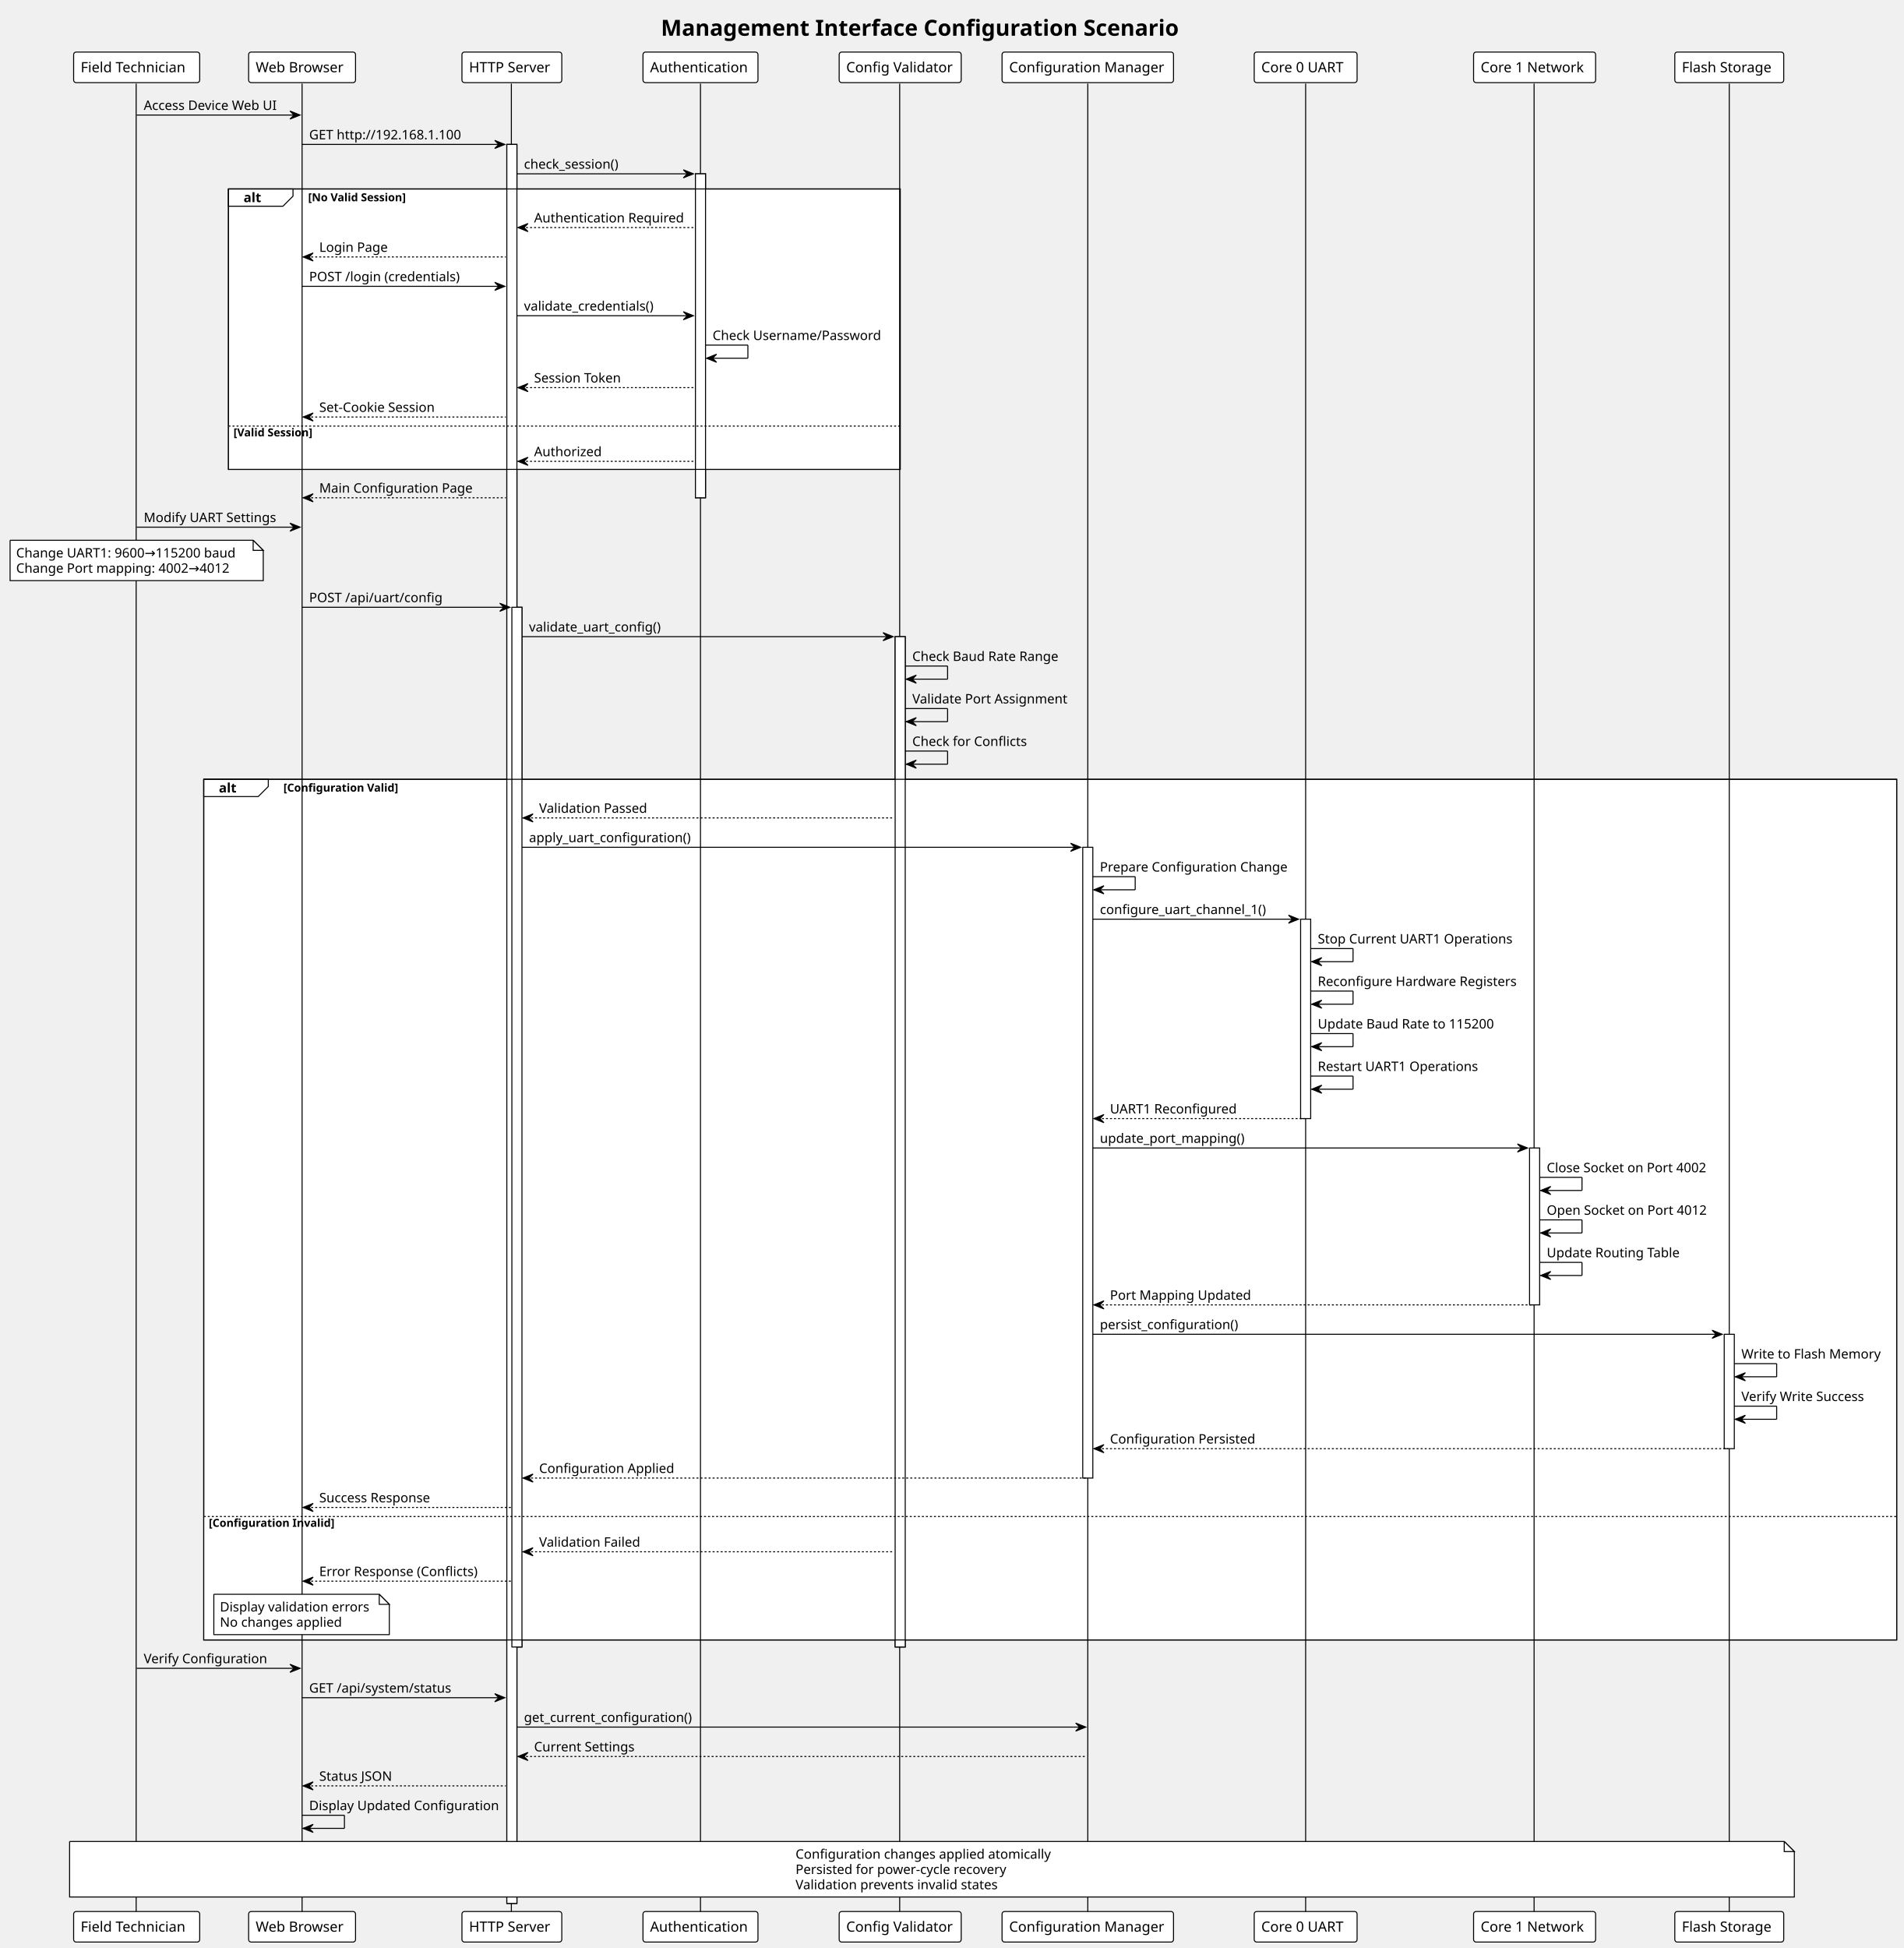
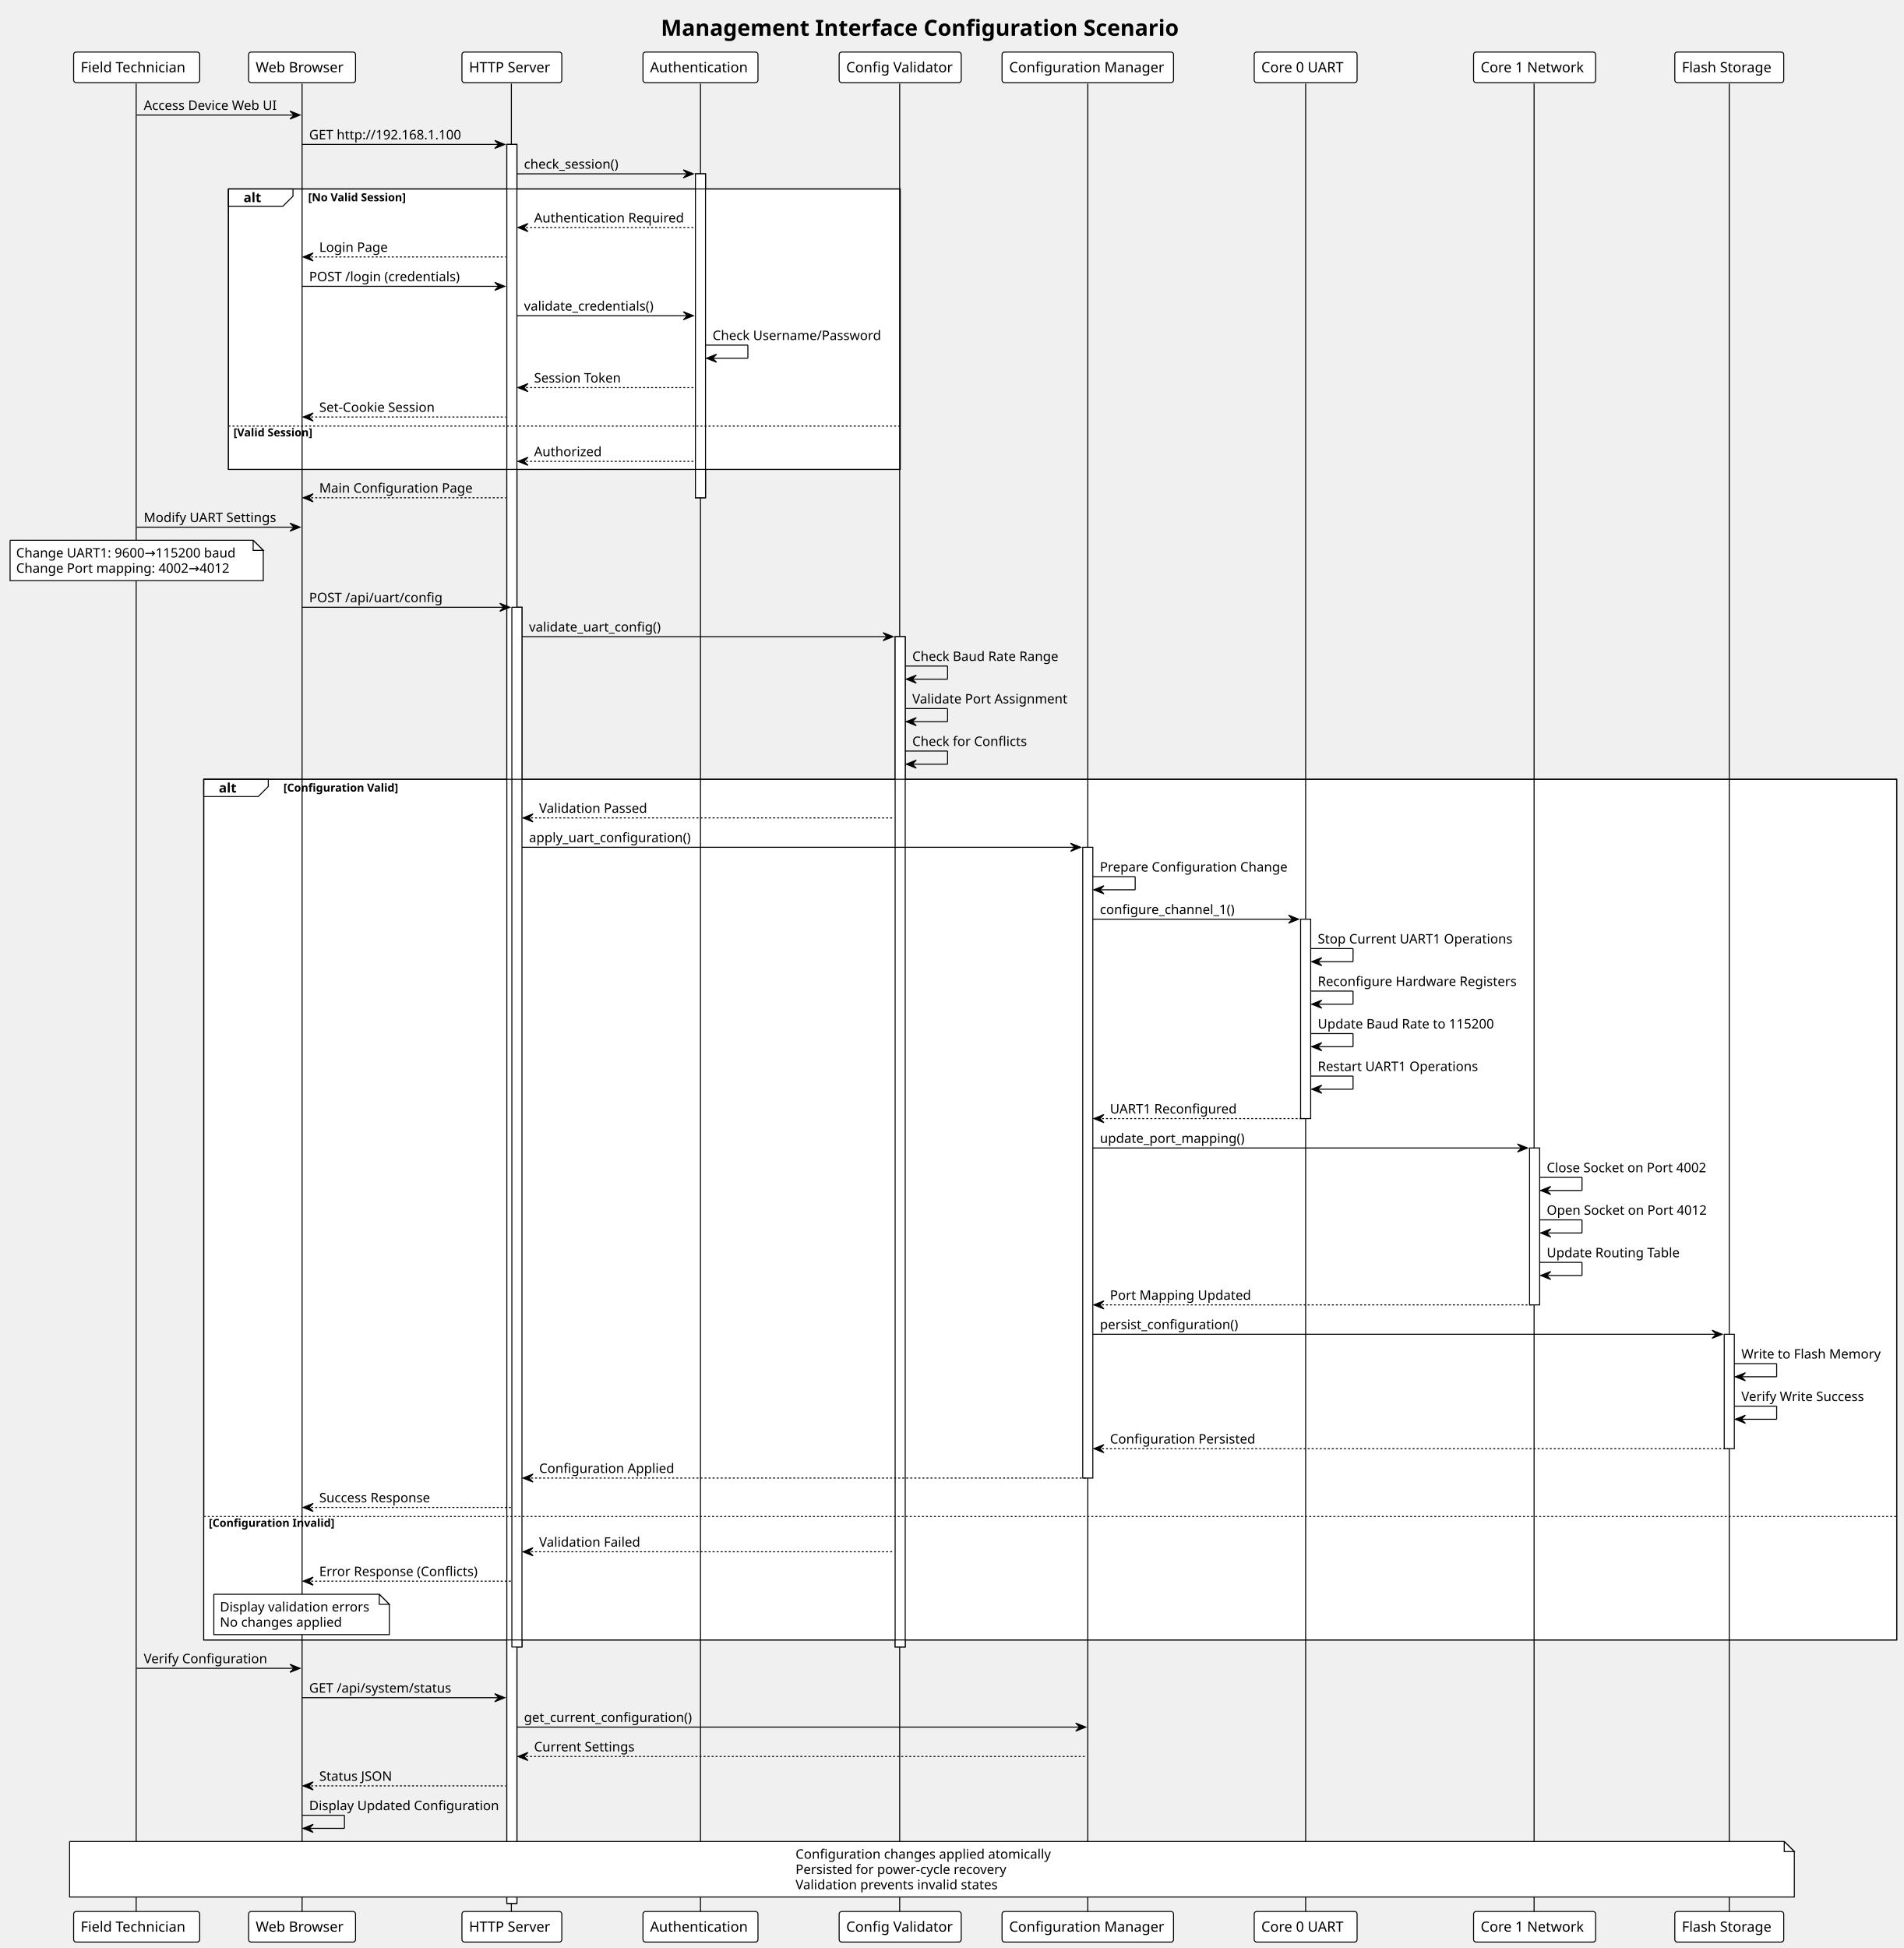
<svg xmlns="http://www.w3.org/2000/svg" contentStyleType="text/css" height="1931px" preserveAspectRatio="none" style="width:1887px;height:1931px;" version="1.1" viewBox="0 0 1887 1931" width="1887px" zoomAndPan="magnify">
  <defs />
  <g>
    <text fill="#000000" font-family="Verdana" font-size="22" font-weight="bold" lengthAdjust="spacing" textLength="584" x="655.25" y="35.421">Management Interface Configuration Scenario</text>
    <rect fill="#FFFFFF" height="1743.648" style="stroke:#000000;stroke-width:1.0;" width="10" x="502.5" y="143.172" />
    <rect fill="#FFFFFF" height="1030.656" style="stroke:#000000;stroke-width:1.0;" width="10" x="507.5" y="601.969" />
    <rect fill="#FFFFFF" height="321.133" style="stroke:#000000;stroke-width:1.0;" width="10" x="689.5" y="172.305" />
    <rect fill="#FFFFFF" height="1001.523" style="stroke:#000000;stroke-width:1.0;" width="10" x="887.5" y="631.102" />
    <rect fill="#FFFFFF" height="625.258" style="stroke:#000000;stroke-width:1.0;" width="10" x="1073.5" y="839.898" />
    <rect fill="#FFFFFF" height="197.664" style="stroke:#000000;stroke-width:1.0;" width="10" x="1289.5" y="911.164" />
    <rect fill="#FFFFFF" height="155.531" style="stroke:#000000;stroke-width:1.0;" width="10" x="1516.5" y="1137.961" />
    <rect fill="#FFFFFF" height="113.398" style="stroke:#000000;stroke-width:1.0;" width="10" x="1709.5" y="1322.625" />
    <rect fill="#FFFFFF" height="278" style="stroke:#000000;stroke-width:1.0;" width="666" x="226.5" y="187.305" />
    <rect fill="#FFFFFF" height="43.938" style="stroke:none;stroke-width:1.0;" width="666" x="226.5" y="421.367" />
    <rect fill="#FFFFFF" height="853.125" style="stroke:#000000;stroke-width:1.0;" width="1678.5" x="202" y="772.5" />
    <rect fill="#FFFFFF" height="123.336" style="stroke:none;stroke-width:1.0;" width="1678.5" x="202" y="1502.289" />
    <line style="stroke:#000000;stroke-width:1.0;" x1="135" x2="135" y1="82.906" y2="1895.82" />
    <line style="stroke:#000000;stroke-width:1.0;" x1="299.5" x2="299.5" y1="82.906" y2="1895.82" />
    <line style="stroke:#000000;stroke-width:1.0;" x1="507" x2="507" y1="82.906" y2="1895.82" />
    <line style="stroke:#000000;stroke-width:1.0;" x1="694.5" x2="694.5" y1="82.906" y2="1895.82" />
    <line style="stroke:#000000;stroke-width:1.0;" x1="892" x2="892" y1="82.906" y2="1895.82" />
    <line style="stroke:#000000;stroke-width:1.0;" x1="1078.5" x2="1078.5" y1="82.906" y2="1895.82" />
    <line style="stroke:#000000;stroke-width:1.0;" x1="1294.5" x2="1294.5" y1="82.906" y2="1895.82" />
    <line style="stroke:#000000;stroke-width:1.0;" x1="1521" x2="1521" y1="82.906" y2="1895.82" />
    <line style="stroke:#000000;stroke-width:1.0;" x1="1714.5" x2="1714.5" y1="82.906" y2="1895.82" />
    <rect fill="#FFFFFF" height="30.297" rx="2.5" ry="2.5" style="stroke:#000000;stroke-width:1.0;" width="125" x="73" y="51.609" />
    <text fill="#000000" font-family="Verdana" font-size="14" lengthAdjust="spacing" textLength="111" x="80" y="71.605">Field Technician</text>
    <rect fill="#FFFFFF" height="30.297" rx="2.5" ry="2.5" style="stroke:#000000;stroke-width:1.0;" width="125" x="73" y="1894.82" />
    <text fill="#000000" font-family="Verdana" font-size="14" lengthAdjust="spacing" textLength="111" x="80" y="1914.815">Field Technician</text>
    <rect fill="#FFFFFF" height="30.297" rx="2.5" ry="2.5" style="stroke:#000000;stroke-width:1.0;" width="106" x="246.5" y="51.609" />
    <text fill="#000000" font-family="Verdana" font-size="14" lengthAdjust="spacing" textLength="92" x="253.5" y="71.605">Web Browser</text>
    <rect fill="#FFFFFF" height="30.297" rx="2.5" ry="2.5" style="stroke:#000000;stroke-width:1.0;" width="106" x="246.5" y="1894.82" />
    <text fill="#000000" font-family="Verdana" font-size="14" lengthAdjust="spacing" textLength="92" x="253.5" y="1914.815">Web Browser</text>
    <rect fill="#FFFFFF" height="30.297" rx="2.5" ry="2.5" style="stroke:#000000;stroke-width:1.0;" width="99" x="458" y="51.609" />
    <text fill="#000000" font-family="Verdana" font-size="14" lengthAdjust="spacing" textLength="85" x="465" y="71.605">HTTP Server</text>
    <rect fill="#FFFFFF" height="30.297" rx="2.5" ry="2.5" style="stroke:#000000;stroke-width:1.0;" width="99" x="458" y="1894.82" />
    <text fill="#000000" font-family="Verdana" font-size="14" lengthAdjust="spacing" textLength="85" x="465" y="1914.815">HTTP Server</text>
    <rect fill="#FFFFFF" height="30.297" rx="2.5" ry="2.5" style="stroke:#000000;stroke-width:1.0;" width="114" x="637.5" y="51.609" />
    <text fill="#000000" font-family="Verdana" font-size="14" lengthAdjust="spacing" textLength="100" x="644.5" y="71.605">Authentication</text>
    <rect fill="#FFFFFF" height="30.297" rx="2.5" ry="2.5" style="stroke:#000000;stroke-width:1.0;" width="114" x="637.5" y="1894.82" />
    <text fill="#000000" font-family="Verdana" font-size="14" lengthAdjust="spacing" textLength="100" x="644.5" y="1914.815">Authentication</text>
    <rect fill="#FFFFFF" height="30.297" rx="2.5" ry="2.5" style="stroke:#000000;stroke-width:1.0;" width="121" x="832" y="51.609" />
    <text fill="#000000" font-family="Verdana" font-size="14" lengthAdjust="spacing" textLength="107" x="839" y="71.605">Config Validator</text>
    <rect fill="#FFFFFF" height="30.297" rx="2.5" ry="2.5" style="stroke:#000000;stroke-width:1.0;" width="121" x="832" y="1894.82" />
    <text fill="#000000" font-family="Verdana" font-size="14" lengthAdjust="spacing" textLength="107" x="839" y="1914.815">Config Validator</text>
    <rect fill="#FFFFFF" height="30.297" rx="2.5" ry="2.5" style="stroke:#000000;stroke-width:1.0;" width="170" x="993.5" y="51.609" />
    <text fill="#000000" font-family="Verdana" font-size="14" lengthAdjust="spacing" textLength="156" x="1000.5" y="71.605">Configuration Manager</text>
    <rect fill="#FFFFFF" height="30.297" rx="2.5" ry="2.5" style="stroke:#000000;stroke-width:1.0;" width="170" x="993.5" y="1894.82" />
    <text fill="#000000" font-family="Verdana" font-size="14" lengthAdjust="spacing" textLength="156" x="1000.5" y="1914.815">Configuration Manager</text>
    <rect fill="#FFFFFF" height="30.297" rx="2.5" ry="2.5" style="stroke:#000000;stroke-width:1.0;" width="102" x="1243.5" y="51.609" />
    <text fill="#000000" font-family="Verdana" font-size="14" lengthAdjust="spacing" textLength="88" x="1250.5" y="71.605">Core 0 UART</text>
    <rect fill="#FFFFFF" height="30.297" rx="2.5" ry="2.5" style="stroke:#000000;stroke-width:1.0;" width="102" x="1243.5" y="1894.82" />
    <text fill="#000000" font-family="Verdana" font-size="14" lengthAdjust="spacing" textLength="88" x="1250.5" y="1914.815">Core 0 UART</text>
    <rect fill="#FFFFFF" height="30.297" rx="2.5" ry="2.5" style="stroke:#000000;stroke-width:1.0;" width="121" x="1461" y="51.609" />
    <text fill="#000000" font-family="Verdana" font-size="14" lengthAdjust="spacing" textLength="107" x="1468" y="71.605">Core 1 Network</text>
    <rect fill="#FFFFFF" height="30.297" rx="2.5" ry="2.5" style="stroke:#000000;stroke-width:1.0;" width="121" x="1461" y="1894.82" />
    <text fill="#000000" font-family="Verdana" font-size="14" lengthAdjust="spacing" textLength="107" x="1468" y="1914.815">Core 1 Network</text>
    <rect fill="#FFFFFF" height="30.297" rx="2.5" ry="2.5" style="stroke:#000000;stroke-width:1.0;" width="108" x="1660.5" y="51.609" />
    <text fill="#000000" font-family="Verdana" font-size="14" lengthAdjust="spacing" textLength="94" x="1667.5" y="71.605">Flash Storage</text>
    <rect fill="#FFFFFF" height="30.297" rx="2.5" ry="2.5" style="stroke:#000000;stroke-width:1.0;" width="108" x="1660.5" y="1894.82" />
    <text fill="#000000" font-family="Verdana" font-size="14" lengthAdjust="spacing" textLength="94" x="1667.5" y="1914.815">Flash Storage</text>
    <rect fill="#FFFFFF" height="1743.648" style="stroke:#000000;stroke-width:1.0;" width="10" x="502.5" y="143.172" />
    <rect fill="#FFFFFF" height="1030.656" style="stroke:#000000;stroke-width:1.0;" width="10" x="507.5" y="601.969" />
    <rect fill="#FFFFFF" height="321.133" style="stroke:#000000;stroke-width:1.0;" width="10" x="689.5" y="172.305" />
    <rect fill="#FFFFFF" height="1001.523" style="stroke:#000000;stroke-width:1.0;" width="10" x="887.5" y="631.102" />
    <rect fill="#FFFFFF" height="625.258" style="stroke:#000000;stroke-width:1.0;" width="10" x="1073.5" y="839.898" />
    <rect fill="#FFFFFF" height="197.664" style="stroke:#000000;stroke-width:1.0;" width="10" x="1289.5" y="911.164" />
    <rect fill="#FFFFFF" height="155.531" style="stroke:#000000;stroke-width:1.0;" width="10" x="1516.5" y="1137.961" />
    <rect fill="#FFFFFF" height="113.398" style="stroke:#000000;stroke-width:1.0;" width="10" x="1709.5" y="1322.625" />
    <polygon fill="#000000" points="287.5,110.039,297.5,114.039,287.5,118.039,291.5,114.039" style="stroke:#000000;stroke-width:1.0;" />
    <line style="stroke:#000000;stroke-width:1.0;" x1="135.5" x2="293.5" y1="114.039" y2="114.039" />
    <text fill="#000000" font-family="Verdana" font-size="13" lengthAdjust="spacing" textLength="140" x="142.5" y="108.973">Access Device Web UI</text>
    <polygon fill="#000000" points="490.5,139.172,500.5,143.172,490.5,147.172,494.5,143.172" style="stroke:#000000;stroke-width:1.0;" />
    <line style="stroke:#000000;stroke-width:1.0;" x1="299.5" x2="496.5" y1="143.172" y2="143.172" />
    <text fill="#000000" font-family="Verdana" font-size="13" lengthAdjust="spacing" textLength="159" x="306.5" y="138.106">GET http://192.168.1.100</text>
    <polygon fill="#000000" points="677.5,168.305,687.5,172.305,677.5,176.305,681.5,172.305" style="stroke:#000000;stroke-width:1.0;" />
    <line style="stroke:#000000;stroke-width:1.0;" x1="512.5" x2="683.5" y1="172.305" y2="172.305" />
    <text fill="#000000" font-family="Verdana" font-size="13" lengthAdjust="spacing" textLength="102" x="519.5" y="167.239">check_session()</text>
    <path d="M226.5,187.305 L290.5,187.305 L290.5,194.438 L280.5,204.438 L226.5,204.438 L226.5,187.305 " fill="#FFFFFF" style="stroke:#000000;stroke-width:1.0;" />
    <rect fill="none" height="278" style="stroke:#000000;stroke-width:1.0;" width="666" x="226.5" y="187.305" />
    <text fill="#000000" font-family="Verdana" font-size="13" font-weight="bold" lengthAdjust="spacing" textLength="19" x="241.5" y="200.372">alt</text>
    <text fill="#000000" font-family="Verdana" font-size="11" font-weight="bold" lengthAdjust="spacing" textLength="117" x="305.5" y="199.515">[No Valid Session]</text>
    <polygon fill="#000000" points="523.5,221.57,513.5,225.57,523.5,229.57,519.5,225.57" style="stroke:#000000;stroke-width:1.0;" />
    <line style="stroke:#000000;stroke-width:1.0;stroke-dasharray:2.0,2.0;" x1="517.5" x2="688.5" y1="225.57" y2="225.57" />
    <text fill="#000000" font-family="Verdana" font-size="13" lengthAdjust="spacing" textLength="153" x="529.5" y="220.504">Authentication Required</text>
    <polygon fill="#000000" points="310.5,250.703,300.5,254.703,310.5,258.703,306.5,254.703" style="stroke:#000000;stroke-width:1.0;" />
    <line style="stroke:#000000;stroke-width:1.0;stroke-dasharray:2.0,2.0;" x1="304.5" x2="501.5" y1="254.703" y2="254.703" />
    <text fill="#000000" font-family="Verdana" font-size="13" lengthAdjust="spacing" textLength="70" x="316.5" y="249.637">Login Page</text>
    <polygon fill="#000000" points="490.5,279.836,500.5,283.836,490.5,287.836,494.5,283.836" style="stroke:#000000;stroke-width:1.0;" />
    <line style="stroke:#000000;stroke-width:1.0;" x1="299.5" x2="496.5" y1="283.836" y2="283.836" />
    <text fill="#000000" font-family="Verdana" font-size="13" lengthAdjust="spacing" textLength="156" x="306.5" y="278.77">POST /login (credentials)</text>
    <polygon fill="#000000" points="677.5,308.969,687.5,312.969,677.5,316.969,681.5,312.969" style="stroke:#000000;stroke-width:1.0;" />
    <line style="stroke:#000000;stroke-width:1.0;" x1="512.5" x2="683.5" y1="312.969" y2="312.969" />
    <text fill="#000000" font-family="Verdana" font-size="13" lengthAdjust="spacing" textLength="137" x="519.5" y="307.903">validate_credentials()</text>
    <line style="stroke:#000000;stroke-width:1.0;" x1="699.5" x2="741.5" y1="342.102" y2="342.102" />
    <line style="stroke:#000000;stroke-width:1.0;" x1="741.5" x2="741.5" y1="342.102" y2="355.102" />
    <line style="stroke:#000000;stroke-width:1.0;" x1="700.5" x2="741.5" y1="355.102" y2="355.102" />
    <polygon fill="#000000" points="710.5,351.102,700.5,355.102,710.5,359.102,706.5,355.102" style="stroke:#000000;stroke-width:1.0;" />
    <text fill="#000000" font-family="Verdana" font-size="13" lengthAdjust="spacing" textLength="174" x="706.5" y="337.036">Check Username/Password</text>
    <polygon fill="#000000" points="523.5,380.234,513.5,384.234,523.5,388.234,519.5,384.234" style="stroke:#000000;stroke-width:1.0;" />
    <line style="stroke:#000000;stroke-width:1.0;stroke-dasharray:2.0,2.0;" x1="517.5" x2="688.5" y1="384.234" y2="384.234" />
    <text fill="#000000" font-family="Verdana" font-size="13" lengthAdjust="spacing" textLength="92" x="529.5" y="379.168">Session Token</text>
    <polygon fill="#000000" points="310.5,409.367,300.5,413.367,310.5,417.367,306.5,413.367" style="stroke:#000000;stroke-width:1.0;" />
    <line style="stroke:#000000;stroke-width:1.0;stroke-dasharray:2.0,2.0;" x1="304.5" x2="501.5" y1="413.367" y2="413.367" />
    <text fill="#000000" font-family="Verdana" font-size="13" lengthAdjust="spacing" textLength="124" x="316.5" y="408.301">Set-Cookie Session</text>
    <line style="stroke:#000000;stroke-width:1.0;stroke-dasharray:2.0,2.0;" x1="226.5" x2="892.5" y1="422.367" y2="422.367" />
    <text fill="#000000" font-family="Verdana" font-size="11" font-weight="bold" lengthAdjust="spacing" textLength="96" x="231.5" y="432.578">[Valid Session]</text>
    <polygon fill="#000000" points="523.5,453.305,513.5,457.305,523.5,461.305,519.5,457.305" style="stroke:#000000;stroke-width:1.0;" />
    <line style="stroke:#000000;stroke-width:1.0;stroke-dasharray:2.0,2.0;" x1="517.5" x2="688.5" y1="457.305" y2="457.305" />
    <text fill="#000000" font-family="Verdana" font-size="13" lengthAdjust="spacing" textLength="69" x="529.5" y="452.239">Authorized</text>
    <polygon fill="#000000" points="310.5,489.438,300.5,493.438,310.5,497.438,306.5,493.438" style="stroke:#000000;stroke-width:1.0;" />
    <line style="stroke:#000000;stroke-width:1.0;stroke-dasharray:2.0,2.0;" x1="304.5" x2="501.5" y1="493.438" y2="493.438" />
    <text fill="#000000" font-family="Verdana" font-size="13" lengthAdjust="spacing" textLength="155" x="316.5" y="488.372">Main Configuration Page</text>
    <polygon fill="#000000" points="287.5,518.57,297.5,522.57,287.5,526.57,291.5,522.57" style="stroke:#000000;stroke-width:1.0;" />
    <line style="stroke:#000000;stroke-width:1.0;" x1="135.5" x2="293.5" y1="522.57" y2="522.57" />
    <text fill="#000000" font-family="Verdana" font-size="13" lengthAdjust="spacing" textLength="136" x="142.5" y="517.504">Modify UART Settings</text>
    <path d="M10,535.57 L10,575.57 L261,575.57 L261,545.57 L251,535.57 L10,535.57 " fill="#FFFFFF" style="stroke:#000000;stroke-width:1.0;" />
    <path d="M251,535.57 L251,545.57 L261,545.57 L251,535.57 " fill="#FFFFFF" style="stroke:#000000;stroke-width:1.0;" />
    <text fill="#000000" font-family="Verdana" font-size="13" lengthAdjust="spacing" textLength="230" x="16" y="552.637">Change UART1: 9600→115200 baud</text>
    <text fill="#000000" font-family="Verdana" font-size="13" lengthAdjust="spacing" textLength="222" x="16" y="567.77">Change Port mapping: 4002→4012</text>
    <polygon fill="#000000" points="495.5,597.969,505.5,601.969,495.5,605.969,499.5,601.969" style="stroke:#000000;stroke-width:1.0;" />
    <line style="stroke:#000000;stroke-width:1.0;" x1="299.5" x2="501.5" y1="601.969" y2="601.969" />
    <text fill="#000000" font-family="Verdana" font-size="13" lengthAdjust="spacing" textLength="133" x="306.5" y="596.903">POST /api/uart/config</text>
    <polygon fill="#000000" points="875.5,627.102,885.5,631.102,875.5,635.102,879.5,631.102" style="stroke:#000000;stroke-width:1.0;" />
    <line style="stroke:#000000;stroke-width:1.0;" x1="517.5" x2="881.5" y1="631.102" y2="631.102" />
    <text fill="#000000" font-family="Verdana" font-size="13" lengthAdjust="spacing" textLength="138" x="524.5" y="626.036">validate_uart_config()</text>
    <line style="stroke:#000000;stroke-width:1.0;" x1="897.5" x2="939.5" y1="660.234" y2="660.234" />
    <line style="stroke:#000000;stroke-width:1.0;" x1="939.5" x2="939.5" y1="660.234" y2="673.234" />
    <line style="stroke:#000000;stroke-width:1.0;" x1="898.5" x2="939.5" y1="673.234" y2="673.234" />
    <polygon fill="#000000" points="908.5,669.234,898.5,673.234,908.5,677.234,904.5,673.234" style="stroke:#000000;stroke-width:1.0;" />
    <text fill="#000000" font-family="Verdana" font-size="13" lengthAdjust="spacing" textLength="153" x="904.5" y="655.168">Check Baud Rate Range</text>
    <line style="stroke:#000000;stroke-width:1.0;" x1="897.5" x2="939.5" y1="702.367" y2="702.367" />
    <line style="stroke:#000000;stroke-width:1.0;" x1="939.5" x2="939.5" y1="702.367" y2="715.367" />
    <line style="stroke:#000000;stroke-width:1.0;" x1="898.5" x2="939.5" y1="715.367" y2="715.367" />
    <polygon fill="#000000" points="908.5,711.367,898.5,715.367,908.5,719.367,904.5,715.367" style="stroke:#000000;stroke-width:1.0;" />
    <text fill="#000000" font-family="Verdana" font-size="13" lengthAdjust="spacing" textLength="162" x="904.5" y="697.301">Validate Port Assignment</text>
    <line style="stroke:#000000;stroke-width:1.0;" x1="897.5" x2="939.5" y1="744.5" y2="744.5" />
    <line style="stroke:#000000;stroke-width:1.0;" x1="939.5" x2="939.5" y1="744.5" y2="757.5" />
    <line style="stroke:#000000;stroke-width:1.0;" x1="898.5" x2="939.5" y1="757.5" y2="757.5" />
    <polygon fill="#000000" points="908.5,753.5,898.5,757.5,908.5,761.5,904.5,757.5" style="stroke:#000000;stroke-width:1.0;" />
    <text fill="#000000" font-family="Verdana" font-size="13" lengthAdjust="spacing" textLength="118" x="904.5" y="739.434">Check for Conflicts</text>
    <path d="M202,772.5 L266,772.5 L266,779.633 L256,789.633 L202,789.633 L202,772.5 " fill="#FFFFFF" style="stroke:#000000;stroke-width:1.0;" />
    <rect fill="none" height="853.125" style="stroke:#000000;stroke-width:1.0;" width="1678.5" x="202" y="772.5" />
    <text fill="#000000" font-family="Verdana" font-size="13" font-weight="bold" lengthAdjust="spacing" textLength="19" x="217" y="785.567">alt</text>
    <text fill="#000000" font-family="Verdana" font-size="11" font-weight="bold" lengthAdjust="spacing" textLength="134" x="281" y="784.71">[Configuration Valid]</text>
    <polygon fill="#000000" points="528.5,806.766,518.5,810.766,528.5,814.766,524.5,810.766" style="stroke:#000000;stroke-width:1.0;" />
    <line style="stroke:#000000;stroke-width:1.0;stroke-dasharray:2.0,2.0;" x1="522.5" x2="886.5" y1="810.766" y2="810.766" />
    <text fill="#000000" font-family="Verdana" font-size="13" lengthAdjust="spacing" textLength="113" x="534.5" y="805.7">Validation Passed</text>
    <polygon fill="#000000" points="1061.5,835.898,1071.5,839.898,1061.5,843.898,1065.5,839.898" style="stroke:#000000;stroke-width:1.0;" />
    <line style="stroke:#000000;stroke-width:1.0;" x1="517.5" x2="1067.5" y1="839.898" y2="839.898" />
    <text fill="#000000" font-family="Verdana" font-size="13" lengthAdjust="spacing" textLength="167" x="524.5" y="834.832">apply_uart_configuration()</text>
    <line style="stroke:#000000;stroke-width:1.0;" x1="1083.5" x2="1125.5" y1="869.031" y2="869.031" />
    <line style="stroke:#000000;stroke-width:1.0;" x1="1125.5" x2="1125.5" y1="869.031" y2="882.031" />
    <line style="stroke:#000000;stroke-width:1.0;" x1="1084.5" x2="1125.5" y1="882.031" y2="882.031" />
    <polygon fill="#000000" points="1094.5,878.031,1084.5,882.031,1094.5,886.031,1090.5,882.031" style="stroke:#000000;stroke-width:1.0;" />
    <text fill="#000000" font-family="Verdana" font-size="13" lengthAdjust="spacing" textLength="192" x="1090.5" y="863.965">Prepare Configuration Change</text>
    <polygon fill="#000000" points="1277.5,907.164,1287.5,911.164,1277.5,915.164,1281.5,911.164" style="stroke:#000000;stroke-width:1.0;" />
    <line style="stroke:#000000;stroke-width:1.0;" x1="1083.5" x2="1283.5" y1="911.164" y2="911.164" />
-     <text fill="#000000" font-family="Verdana" font-size="13" lengthAdjust="spacing" textLength="174" x="1090.5" y="906.098">configure_uart_channel_1()</text>
+     <text fill="#000000" font-family="Verdana" font-size="13" lengthAdjust="spacing" textLength="141" x="1090.5" y="906.098">configure_channel_1()</text>
    <line style="stroke:#000000;stroke-width:1.0;" x1="1299.5" x2="1341.5" y1="940.297" y2="940.297" />
    <line style="stroke:#000000;stroke-width:1.0;" x1="1341.5" x2="1341.5" y1="940.297" y2="953.297" />
    <line style="stroke:#000000;stroke-width:1.0;" x1="1300.5" x2="1341.5" y1="953.297" y2="953.297" />
    <polygon fill="#000000" points="1310.5,949.297,1300.5,953.297,1310.5,957.297,1306.5,953.297" style="stroke:#000000;stroke-width:1.0;" />
    <text fill="#000000" font-family="Verdana" font-size="13" lengthAdjust="spacing" textLength="202" x="1306.5" y="935.231">Stop Current UART1 Operations</text>
    <line style="stroke:#000000;stroke-width:1.0;" x1="1299.5" x2="1341.5" y1="982.43" y2="982.43" />
    <line style="stroke:#000000;stroke-width:1.0;" x1="1341.5" x2="1341.5" y1="982.43" y2="995.43" />
    <line style="stroke:#000000;stroke-width:1.0;" x1="1300.5" x2="1341.5" y1="995.43" y2="995.43" />
    <polygon fill="#000000" points="1310.5,991.43,1300.5,995.43,1310.5,999.43,1306.5,995.43" style="stroke:#000000;stroke-width:1.0;" />
    <text fill="#000000" font-family="Verdana" font-size="13" lengthAdjust="spacing" textLength="203" x="1306.5" y="977.364">Reconfigure Hardware Registers</text>
    <line style="stroke:#000000;stroke-width:1.0;" x1="1299.5" x2="1341.5" y1="1024.562" y2="1024.562" />
    <line style="stroke:#000000;stroke-width:1.0;" x1="1341.5" x2="1341.5" y1="1024.562" y2="1037.562" />
    <line style="stroke:#000000;stroke-width:1.0;" x1="1300.5" x2="1341.5" y1="1037.562" y2="1037.562" />
    <polygon fill="#000000" points="1310.5,1033.562,1300.5,1037.562,1310.5,1041.562,1306.5,1037.562" style="stroke:#000000;stroke-width:1.0;" />
    <text fill="#000000" font-family="Verdana" font-size="13" lengthAdjust="spacing" textLength="186" x="1306.5" y="1019.497">Update Baud Rate to 115200</text>
    <line style="stroke:#000000;stroke-width:1.0;" x1="1299.5" x2="1341.5" y1="1066.695" y2="1066.695" />
    <line style="stroke:#000000;stroke-width:1.0;" x1="1341.5" x2="1341.5" y1="1066.695" y2="1079.695" />
    <line style="stroke:#000000;stroke-width:1.0;" x1="1300.5" x2="1341.5" y1="1079.695" y2="1079.695" />
    <polygon fill="#000000" points="1310.5,1075.695,1300.5,1079.695,1310.5,1083.695,1306.5,1079.695" style="stroke:#000000;stroke-width:1.0;" />
    <text fill="#000000" font-family="Verdana" font-size="13" lengthAdjust="spacing" textLength="166" x="1306.5" y="1061.629">Restart UART1 Operations</text>
    <polygon fill="#000000" points="1094.5,1104.828,1084.5,1108.828,1094.5,1112.828,1090.5,1108.828" style="stroke:#000000;stroke-width:1.0;" />
    <line style="stroke:#000000;stroke-width:1.0;stroke-dasharray:2.0,2.0;" x1="1088.5" x2="1293.5" y1="1108.828" y2="1108.828" />
    <text fill="#000000" font-family="Verdana" font-size="13" lengthAdjust="spacing" textLength="129" x="1100.5" y="1103.762">UART1 Reconfigured</text>
    <polygon fill="#000000" points="1504.5,1133.961,1514.5,1137.961,1504.5,1141.961,1508.5,1137.961" style="stroke:#000000;stroke-width:1.0;" />
    <line style="stroke:#000000;stroke-width:1.0;" x1="1083.5" x2="1510.5" y1="1137.961" y2="1137.961" />
    <text fill="#000000" font-family="Verdana" font-size="13" lengthAdjust="spacing" textLength="151" x="1090.5" y="1132.895">update_port_mapping()</text>
    <line style="stroke:#000000;stroke-width:1.0;" x1="1526.5" x2="1568.5" y1="1167.094" y2="1167.094" />
    <line style="stroke:#000000;stroke-width:1.0;" x1="1568.5" x2="1568.5" y1="1167.094" y2="1180.094" />
    <line style="stroke:#000000;stroke-width:1.0;" x1="1527.5" x2="1568.5" y1="1180.094" y2="1180.094" />
    <polygon fill="#000000" points="1537.5,1176.094,1527.5,1180.094,1537.5,1184.094,1533.5,1180.094" style="stroke:#000000;stroke-width:1.0;" />
    <text fill="#000000" font-family="Verdana" font-size="13" lengthAdjust="spacing" textLength="169" x="1533.5" y="1162.028">Close Socket on Port 4002</text>
    <line style="stroke:#000000;stroke-width:1.0;" x1="1526.5" x2="1568.5" y1="1209.227" y2="1209.227" />
    <line style="stroke:#000000;stroke-width:1.0;" x1="1568.5" x2="1568.5" y1="1209.227" y2="1222.227" />
    <line style="stroke:#000000;stroke-width:1.0;" x1="1527.5" x2="1568.5" y1="1222.227" y2="1222.227" />
    <polygon fill="#000000" points="1537.5,1218.227,1527.5,1222.227,1537.5,1226.227,1533.5,1222.227" style="stroke:#000000;stroke-width:1.0;" />
    <text fill="#000000" font-family="Verdana" font-size="13" lengthAdjust="spacing" textLength="168" x="1533.5" y="1204.161">Open Socket on Port 4012</text>
    <line style="stroke:#000000;stroke-width:1.0;" x1="1526.5" x2="1568.5" y1="1251.359" y2="1251.359" />
    <line style="stroke:#000000;stroke-width:1.0;" x1="1568.5" x2="1568.5" y1="1251.359" y2="1264.359" />
    <line style="stroke:#000000;stroke-width:1.0;" x1="1527.5" x2="1568.5" y1="1264.359" y2="1264.359" />
    <polygon fill="#000000" points="1537.5,1260.359,1527.5,1264.359,1537.5,1268.359,1533.5,1264.359" style="stroke:#000000;stroke-width:1.0;" />
    <text fill="#000000" font-family="Verdana" font-size="13" lengthAdjust="spacing" textLength="137" x="1533.5" y="1246.293">Update Routing Table</text>
    <polygon fill="#000000" points="1094.5,1289.492,1084.5,1293.492,1094.5,1297.492,1090.5,1293.492" style="stroke:#000000;stroke-width:1.0;" />
    <line style="stroke:#000000;stroke-width:1.0;stroke-dasharray:2.0,2.0;" x1="1088.5" x2="1520.5" y1="1293.492" y2="1293.492" />
    <text fill="#000000" font-family="Verdana" font-size="13" lengthAdjust="spacing" textLength="143" x="1100.5" y="1288.426">Port Mapping Updated</text>
    <polygon fill="#000000" points="1697.5,1318.625,1707.5,1322.625,1697.5,1326.625,1701.5,1322.625" style="stroke:#000000;stroke-width:1.0;" />
    <line style="stroke:#000000;stroke-width:1.0;" x1="1083.5" x2="1703.5" y1="1322.625" y2="1322.625" />
    <text fill="#000000" font-family="Verdana" font-size="13" lengthAdjust="spacing" textLength="143" x="1090.5" y="1317.559">persist_configuration()</text>
    <line style="stroke:#000000;stroke-width:1.0;" x1="1719.5" x2="1761.5" y1="1351.758" y2="1351.758" />
    <line style="stroke:#000000;stroke-width:1.0;" x1="1761.5" x2="1761.5" y1="1351.758" y2="1364.758" />
    <line style="stroke:#000000;stroke-width:1.0;" x1="1720.5" x2="1761.5" y1="1364.758" y2="1364.758" />
    <polygon fill="#000000" points="1730.5,1360.758,1720.5,1364.758,1730.5,1368.758,1726.5,1364.758" style="stroke:#000000;stroke-width:1.0;" />
    <text fill="#000000" font-family="Verdana" font-size="13" lengthAdjust="spacing" textLength="142" x="1726.5" y="1346.692">Write to Flash Memory</text>
    <line style="stroke:#000000;stroke-width:1.0;" x1="1719.5" x2="1761.5" y1="1393.891" y2="1393.891" />
    <line style="stroke:#000000;stroke-width:1.0;" x1="1761.5" x2="1761.5" y1="1393.891" y2="1406.891" />
    <line style="stroke:#000000;stroke-width:1.0;" x1="1720.5" x2="1761.5" y1="1406.891" y2="1406.891" />
    <polygon fill="#000000" points="1730.5,1402.891,1720.5,1406.891,1730.5,1410.891,1726.5,1406.891" style="stroke:#000000;stroke-width:1.0;" />
    <text fill="#000000" font-family="Verdana" font-size="13" lengthAdjust="spacing" textLength="129" x="1726.5" y="1388.825">Verify Write Success</text>
    <polygon fill="#000000" points="1094.5,1432.023,1084.5,1436.023,1094.5,1440.023,1090.5,1436.023" style="stroke:#000000;stroke-width:1.0;" />
    <line style="stroke:#000000;stroke-width:1.0;stroke-dasharray:2.0,2.0;" x1="1088.5" x2="1713.5" y1="1436.023" y2="1436.023" />
    <text fill="#000000" font-family="Verdana" font-size="13" lengthAdjust="spacing" textLength="148" x="1100.5" y="1430.957">Configuration Persisted</text>
    <polygon fill="#000000" points="528.5,1461.156,518.5,1465.156,528.5,1469.156,524.5,1465.156" style="stroke:#000000;stroke-width:1.0;" />
    <line style="stroke:#000000;stroke-width:1.0;stroke-dasharray:2.0,2.0;" x1="522.5" x2="1077.5" y1="1465.156" y2="1465.156" />
    <text fill="#000000" font-family="Verdana" font-size="13" lengthAdjust="spacing" textLength="136" x="534.5" y="1460.09">Configuration Applied</text>
    <polygon fill="#000000" points="310.5,1490.289,300.5,1494.289,310.5,1498.289,306.5,1494.289" style="stroke:#000000;stroke-width:1.0;" />
    <line style="stroke:#000000;stroke-width:1.0;stroke-dasharray:2.0,2.0;" x1="304.5" x2="506.5" y1="1494.289" y2="1494.289" />
    <text fill="#000000" font-family="Verdana" font-size="13" lengthAdjust="spacing" textLength="119" x="316.5" y="1489.223">Success Response</text>
    <line style="stroke:#000000;stroke-width:1.0;stroke-dasharray:2.0,2.0;" x1="202" x2="1880.5" y1="1503.289" y2="1503.289" />
    <text fill="#000000" font-family="Verdana" font-size="11" font-weight="bold" lengthAdjust="spacing" textLength="145" x="207" y="1513.499">[Configuration Invalid]</text>
    <polygon fill="#000000" points="528.5,1534.227,518.5,1538.227,528.5,1542.227,524.5,1538.227" style="stroke:#000000;stroke-width:1.0;" />
    <line style="stroke:#000000;stroke-width:1.0;stroke-dasharray:2.0,2.0;" x1="522.5" x2="886.5" y1="1538.227" y2="1538.227" />
    <text fill="#000000" font-family="Verdana" font-size="13" lengthAdjust="spacing" textLength="104" x="534.5" y="1533.161">Validation Failed</text>
    <polygon fill="#000000" points="310.5,1563.359,300.5,1567.359,310.5,1571.359,306.5,1567.359" style="stroke:#000000;stroke-width:1.0;" />
    <line style="stroke:#000000;stroke-width:1.0;stroke-dasharray:2.0,2.0;" x1="304.5" x2="506.5" y1="1567.359" y2="1567.359" />
    <text fill="#000000" font-family="Verdana" font-size="13" lengthAdjust="spacing" textLength="165" x="316.5" y="1562.293">Error Response (Conflicts)</text>
    <path d="M212,1580.359 L212,1620.359 L386,1620.359 L386,1590.359 L376,1580.359 L212,1580.359 " fill="#FFFFFF" style="stroke:#000000;stroke-width:1.0;" />
    <path d="M376,1580.359 L376,1590.359 L386,1590.359 L376,1580.359 " fill="#FFFFFF" style="stroke:#000000;stroke-width:1.0;" />
    <text fill="#000000" font-family="Verdana" font-size="13" lengthAdjust="spacing" textLength="153" x="218" y="1597.426">Display validation errors</text>
    <text fill="#000000" font-family="Verdana" font-size="13" lengthAdjust="spacing" textLength="126" x="218" y="1612.559">No changes applied</text>
    <polygon fill="#000000" points="287.5,1649.758,297.5,1653.758,287.5,1657.758,291.5,1653.758" style="stroke:#000000;stroke-width:1.0;" />
    <line style="stroke:#000000;stroke-width:1.0;" x1="135.5" x2="293.5" y1="1653.758" y2="1653.758" />
    <text fill="#000000" font-family="Verdana" font-size="13" lengthAdjust="spacing" textLength="125" x="142.5" y="1648.692">Verify Configuration</text>
    <polygon fill="#000000" points="490.5,1678.891,500.5,1682.891,490.5,1686.891,494.5,1682.891" style="stroke:#000000;stroke-width:1.0;" />
    <line style="stroke:#000000;stroke-width:1.0;" x1="299.5" x2="496.5" y1="1682.891" y2="1682.891" />
    <text fill="#000000" font-family="Verdana" font-size="13" lengthAdjust="spacing" textLength="147" x="306.5" y="1677.825">GET /api/system/status</text>
    <polygon fill="#000000" points="1066.5,1708.023,1076.5,1712.023,1066.5,1716.023,1070.5,1712.023" style="stroke:#000000;stroke-width:1.0;" />
    <line style="stroke:#000000;stroke-width:1.0;" x1="512.5" x2="1072.5" y1="1712.023" y2="1712.023" />
    <text fill="#000000" font-family="Verdana" font-size="13" lengthAdjust="spacing" textLength="174" x="519.5" y="1706.957">get_current_configuration()</text>
    <polygon fill="#000000" points="523.5,1737.156,513.5,1741.156,523.5,1745.156,519.5,1741.156" style="stroke:#000000;stroke-width:1.0;" />
    <line style="stroke:#000000;stroke-width:1.0;stroke-dasharray:2.0,2.0;" x1="517.5" x2="1077.5" y1="1741.156" y2="1741.156" />
    <text fill="#000000" font-family="Verdana" font-size="13" lengthAdjust="spacing" textLength="105" x="529.5" y="1736.09">Current Settings</text>
    <polygon fill="#000000" points="310.5,1766.289,300.5,1770.289,310.5,1774.289,306.5,1770.289" style="stroke:#000000;stroke-width:1.0;" />
    <line style="stroke:#000000;stroke-width:1.0;stroke-dasharray:2.0,2.0;" x1="304.5" x2="501.5" y1="1770.289" y2="1770.289" />
    <text fill="#000000" font-family="Verdana" font-size="13" lengthAdjust="spacing" textLength="78" x="316.5" y="1765.223">Status JSON</text>
    <line style="stroke:#000000;stroke-width:1.0;" x1="299.5" x2="341.5" y1="1799.422" y2="1799.422" />
    <line style="stroke:#000000;stroke-width:1.0;" x1="341.5" x2="341.5" y1="1799.422" y2="1812.422" />
    <line style="stroke:#000000;stroke-width:1.0;" x1="300.5" x2="341.5" y1="1812.422" y2="1812.422" />
    <polygon fill="#000000" points="310.5,1808.422,300.5,1812.422,310.5,1816.422,306.5,1812.422" style="stroke:#000000;stroke-width:1.0;" />
    <text fill="#000000" font-family="Verdana" font-size="13" lengthAdjust="spacing" textLength="194" x="306.5" y="1794.356">Display Updated Configuration</text>
    <path d="M69,1825.422 L69,1880.422 L1779,1880.422 L1779,1835.422 L1769,1825.422 L69,1825.422 " fill="#FFFFFF" style="stroke:#000000;stroke-width:1.0;" />
    <path d="M1769,1825.422 L1769,1835.422 L1779,1835.422 L1769,1825.422 " fill="#FFFFFF" style="stroke:#000000;stroke-width:1.0;" />
    <text fill="#000000" font-family="Verdana" font-size="13" lengthAdjust="spacing" textLength="262" x="788.75" y="1842.489">Configuration changes applied atomically</text>
    <text fill="#000000" font-family="Verdana" font-size="13" lengthAdjust="spacing" textLength="218" x="788.75" y="1857.622">Persisted for power-cycle recovery</text>
    <text fill="#000000" font-family="Verdana" font-size="13" lengthAdjust="spacing" textLength="211" x="788.75" y="1872.754">Validation prevents invalid states</text>
  </g>
</svg>
